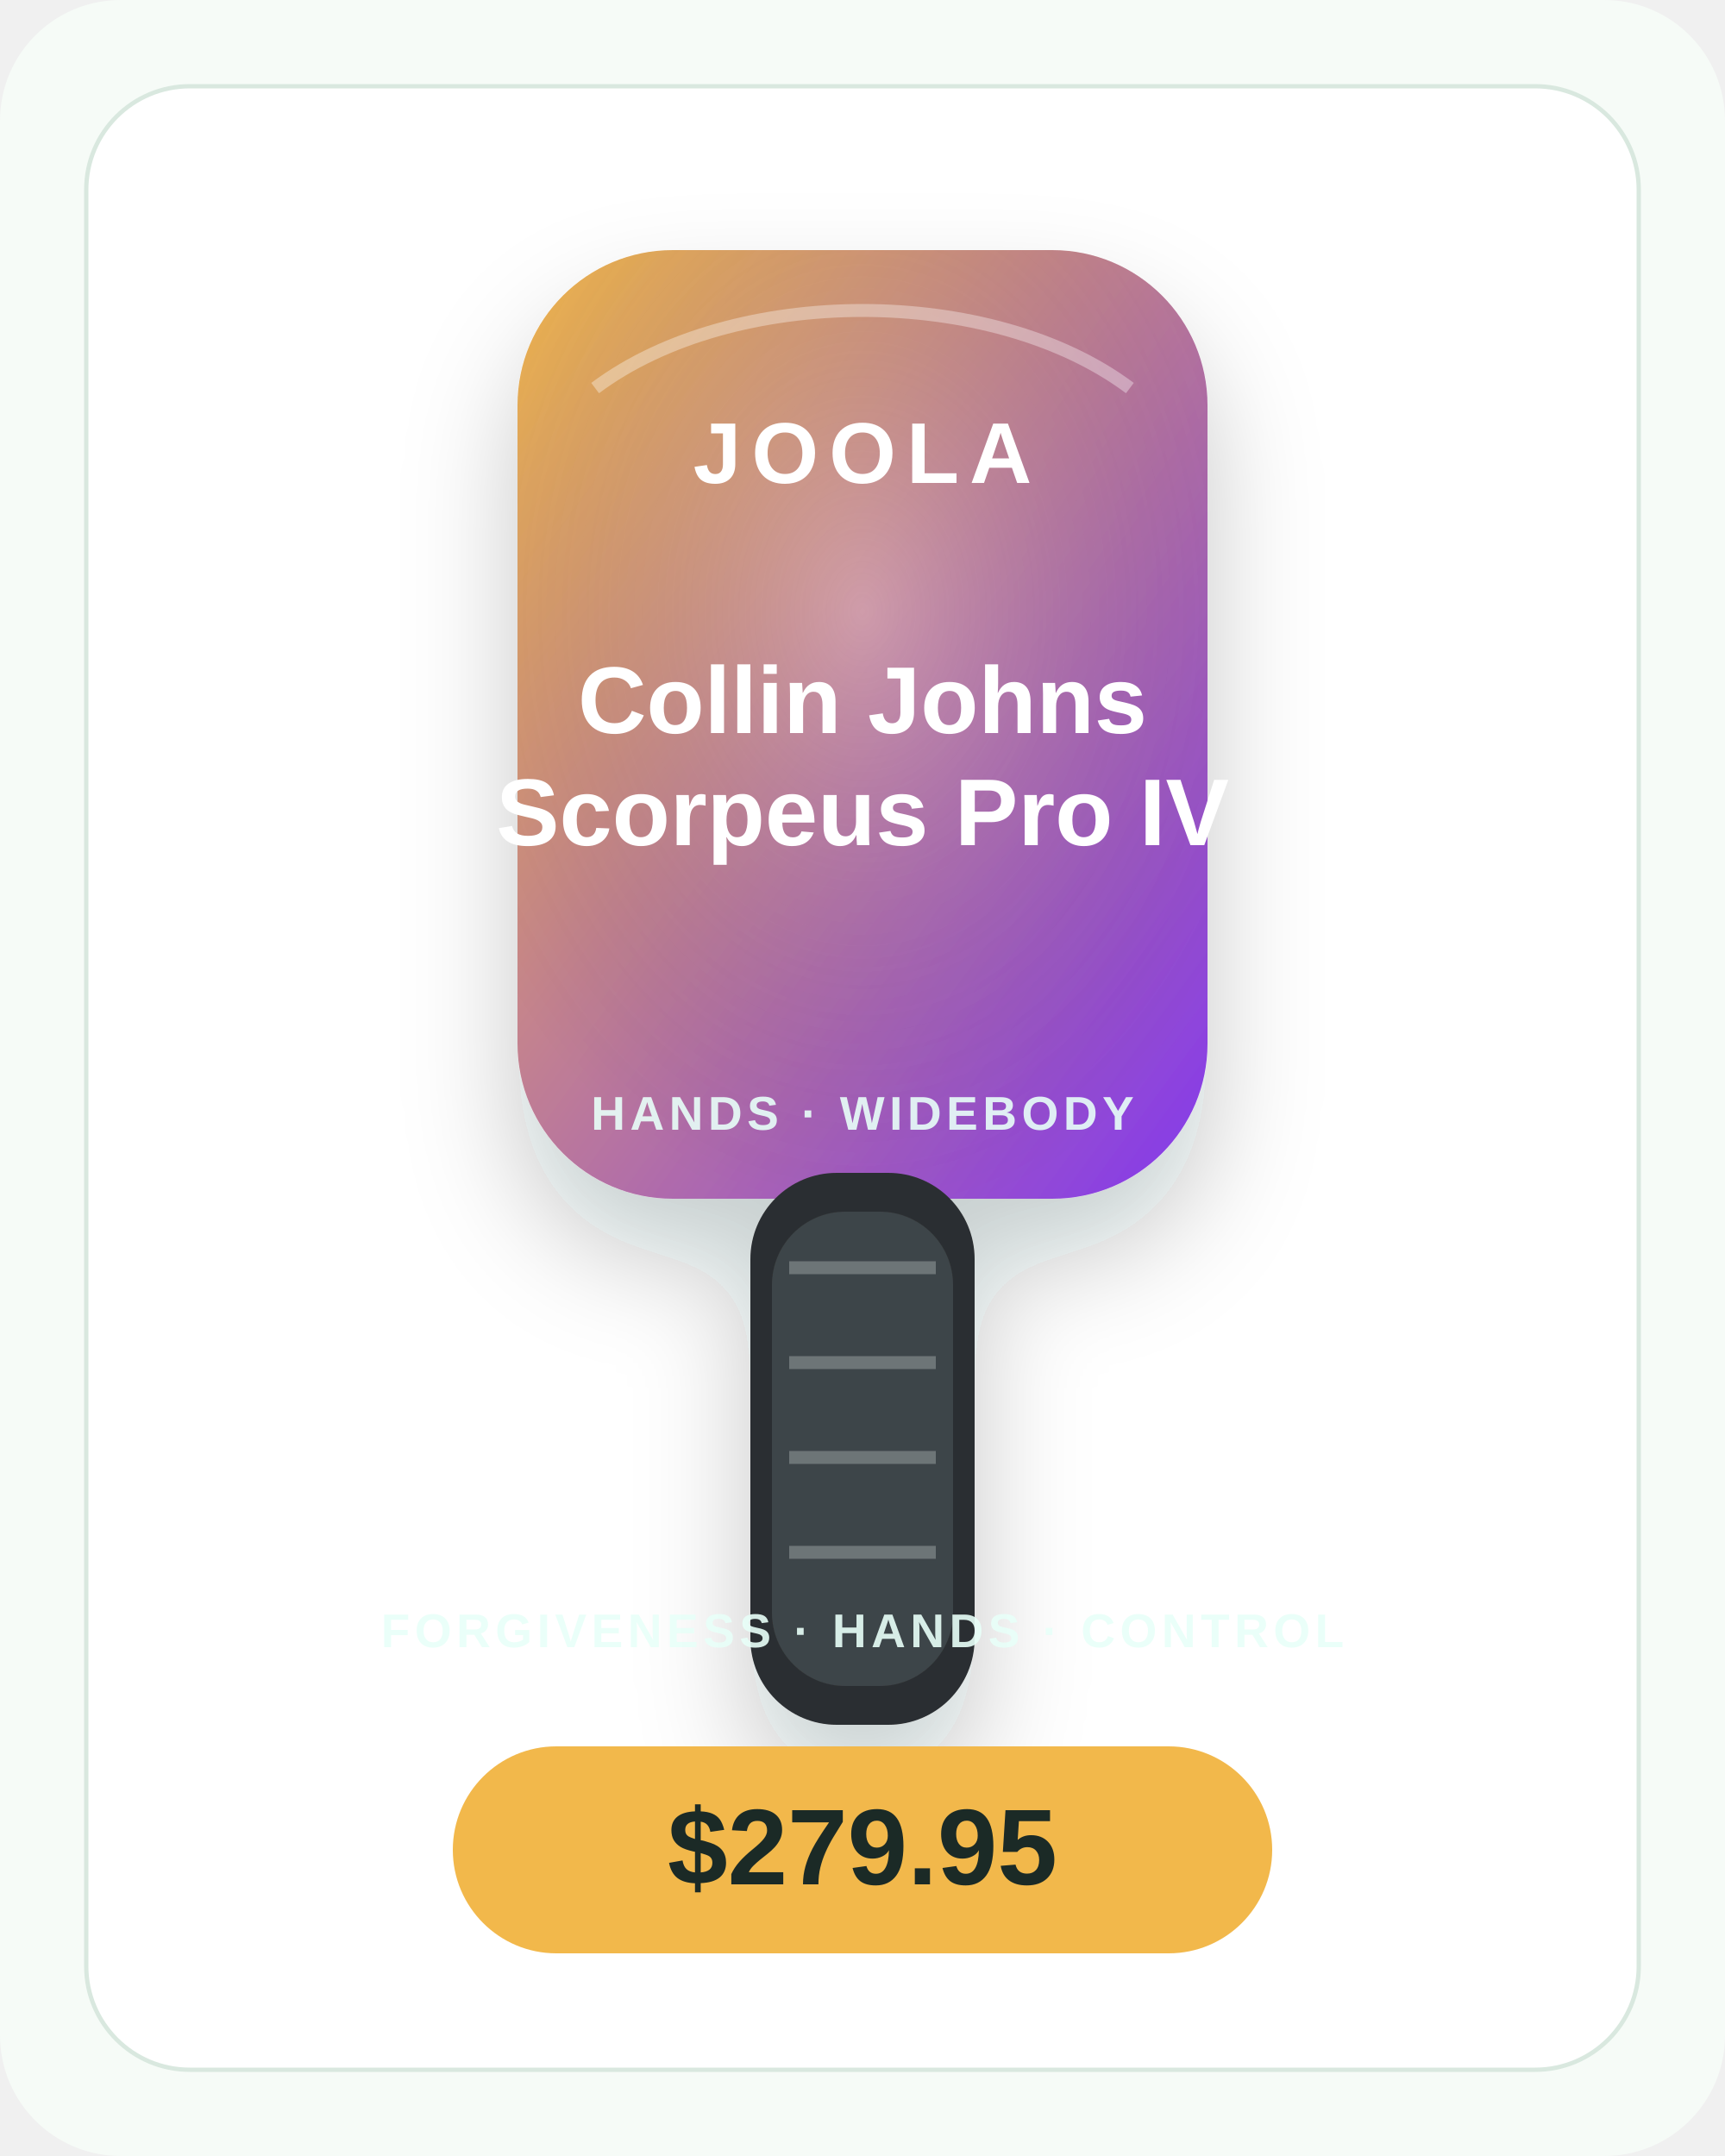
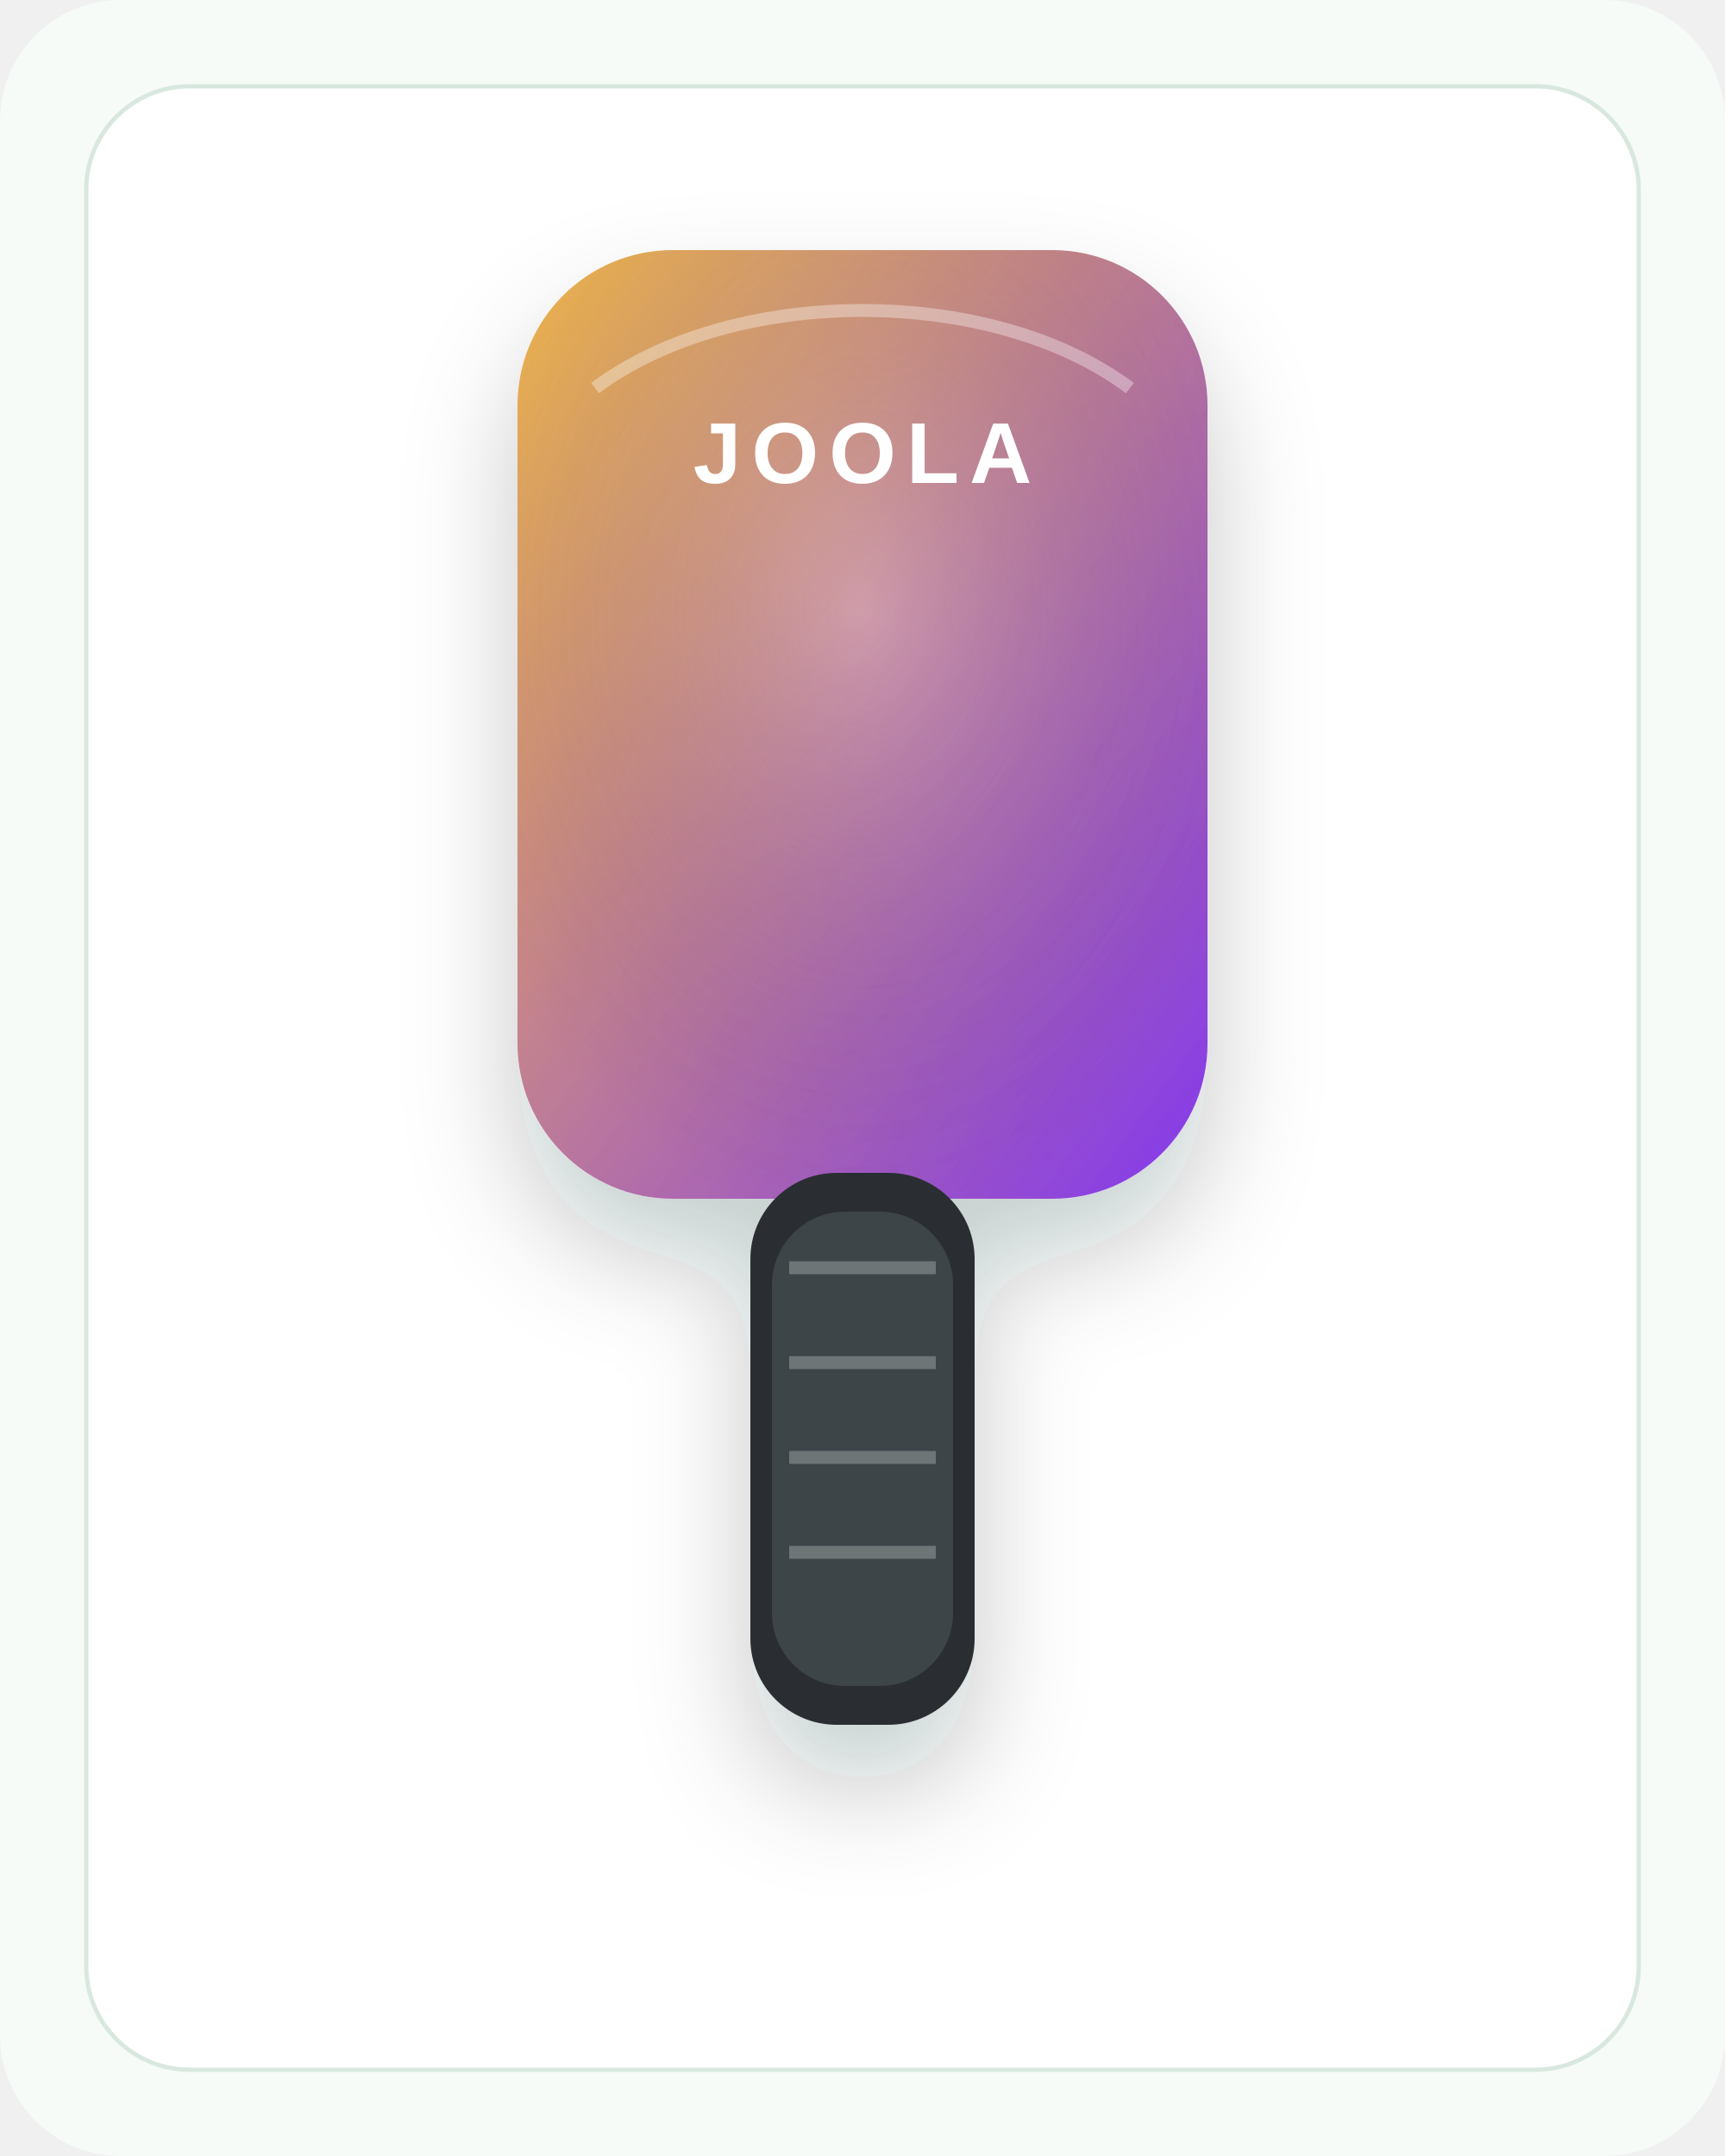
<svg xmlns="http://www.w3.org/2000/svg" width="720" height="900" viewBox="0 0 400 500" role="img" aria-labelledby="title desc">
  <defs>
    <linearGradient id="g" x1="0" y1="0" x2="1" y2="1">
      <stop offset="0" stop-color="#f2b84b" />
      <stop offset="1" stop-color="#8338ec" />
    </linearGradient>
    <radialGradient id="spot" cx="50%" cy="38%" r="65%">
      <stop offset="0" stop-color="#fff" stop-opacity=".22" />
      <stop offset="1" stop-color="#000" stop-opacity="0" />
    </radialGradient>
    <filter id="shadow" x="-20%" y="-20%" width="140%" height="140%">
      <feDropShadow dx="0" dy="14" stdDeviation="13" flood-color="#14231f" flood-opacity=".22" />
    </filter>
    <style>
    .brand{font:700 20px Arial,sans-serif;letter-spacing:.12em;fill:#ffffff;text-anchor:middle}
    .model{font:800 22px Arial,sans-serif;fill:#ffffff;text-anchor:middle}
    .small{font:700 11px Arial,sans-serif;letter-spacing:.10em;fill:#e8fff8;text-anchor:middle;opacity:.9}
    .price{font:900 25px Arial,sans-serif;fill:#1b2a26;text-anchor:middle}
  </style>
  </defs>
  <rect width="400" height="500" rx="28" fill="#f6fbf7" />
  <rect x="20" y="20" width="360" height="460" rx="24" fill="#ffffff" stroke="#d9e8df" />
  <g filter="url(#shadow)">
    <rect x="120.0" y="58" width="160" height="220" rx="36" fill="url(#g)" />
    <rect x="120.0" y="58" width="160" height="220" rx="36" fill="url(#spot)" />
    <path d="M138.0 90 C 170.0 66, 230.0 66, 262.0 90" fill="none" stroke="#fff" stroke-opacity=".35" stroke-width="3" />
    <rect x="174" y="272" width="52" height="128" rx="20" fill="#2c2f31" />
    <rect x="179" y="281" width="42" height="110" rx="17" fill="#3d4448" />
    <path d="M183 294 h34 M183 316 h34 M183 338 h34 M183 360 h34" stroke="#eaf4f1" stroke-opacity=".28" stroke-width="3" />
  </g>
  <text x="200" y="112" class="brand">JOOLA</text>
-   <text x="200" y="170" class="model">Collin Johns</text>
-   <text x="200" y="196" class="model">Scorpeus Pro IV</text>
-   <text x="200" y="262" class="small">HANDS · WIDEBODY</text>
-   <rect x="105" y="405" width="190" height="48" rx="24" fill="#f2b84b" />
-   <text x="200" y="437" class="price">$279.95</text>
-   <text x="200" y="382" class="small" fill="#1e6f5c">FORGIVENESS · HANDS · CONTROL</text>
</svg>
